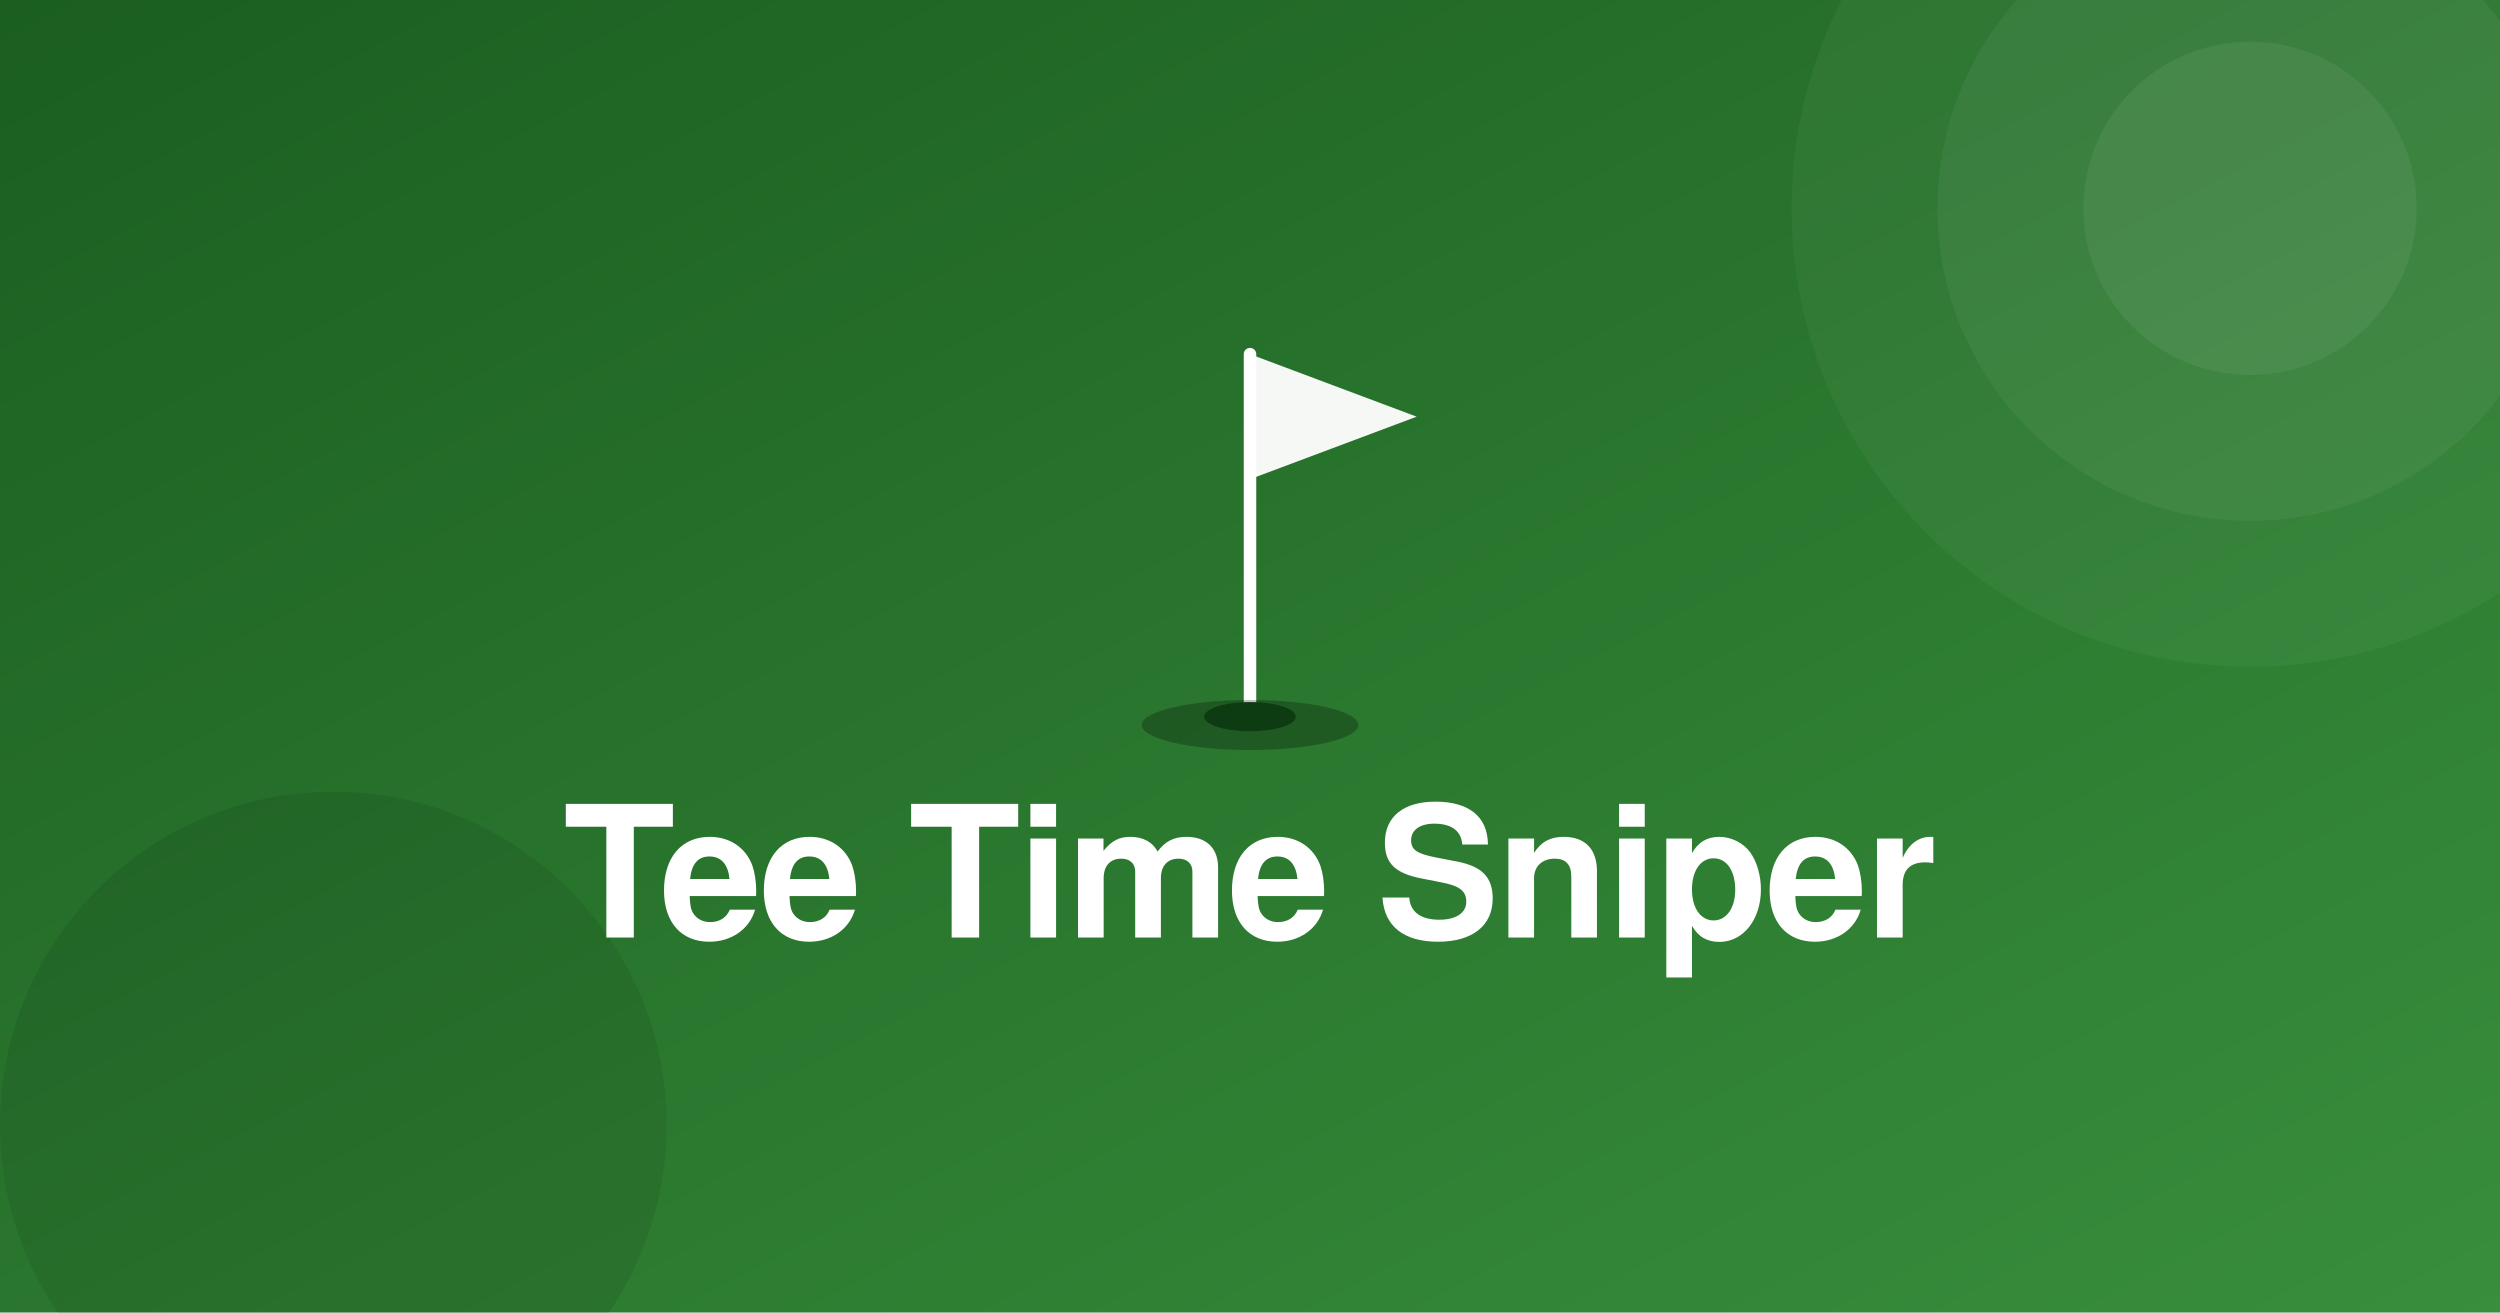
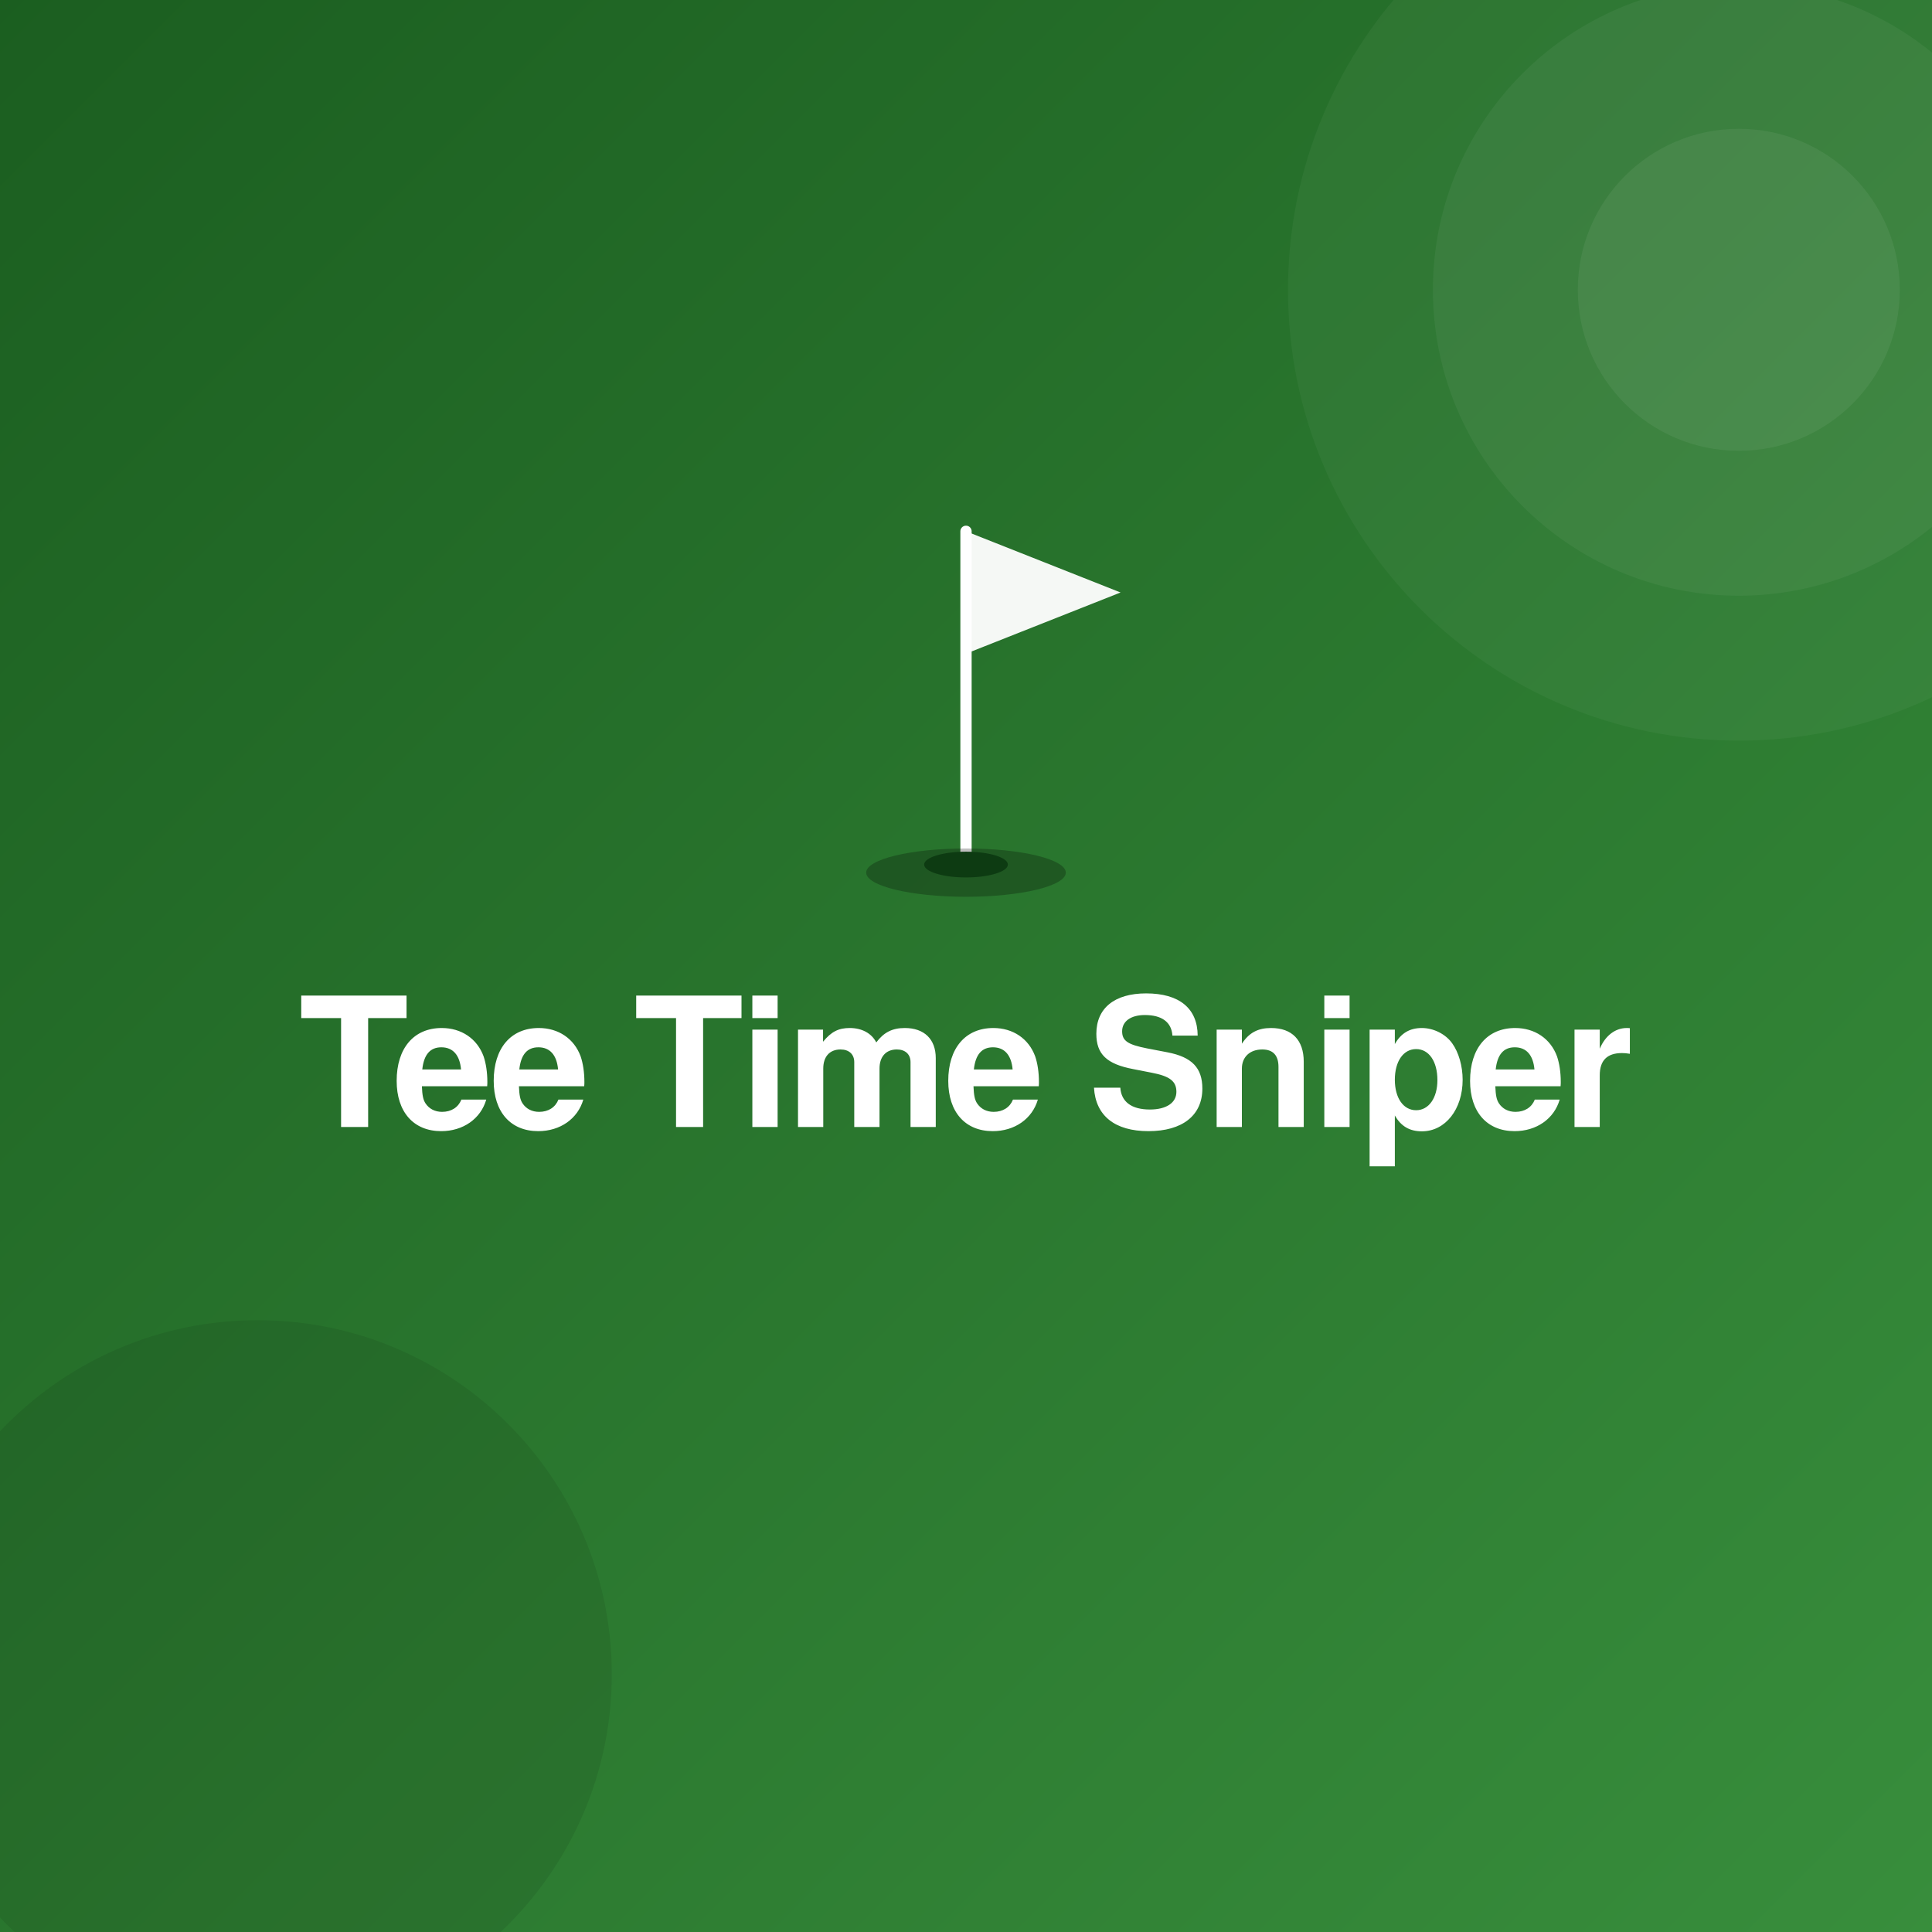
- <svg xmlns="http://www.w3.org/2000/svg" width="1200" height="630" viewBox="0 0 1200 630">
+ <svg xmlns="http://www.w3.org/2000/svg" width="1200" height="1200" viewBox="0 0 1200 1200">
  <defs>
    <linearGradient id="bg" x1="0%" y1="0%" x2="100%" y2="100%">
      <stop offset="0%" style="stop-color:#1b5e20" />
      <stop offset="100%" style="stop-color:#388e3c" />
    </linearGradient>
  </defs>
-   <rect width="1200" height="630" fill="url(#bg)" />
-   <circle cx="1080" cy="100" r="220" fill="rgba(255,255,255,0.04)" />
-   <circle cx="1080" cy="100" r="150" fill="rgba(255,255,255,0.05)" />
-   <circle cx="1080" cy="100" r="80" fill="rgba(255,255,255,0.06)" />
-   <circle cx="160" cy="540" r="160" fill="rgba(0,0,0,0.08)" />
-   <line x1="600" y1="170" x2="600" y2="340" stroke="white" stroke-width="6" stroke-linecap="round" />
-   <polygon points="600,170 680,200 600,230" fill="white" opacity="0.95" />
-   <ellipse cx="600" cy="348" rx="52" ry="12" fill="rgba(0,0,0,0.25)" />
-   <ellipse cx="600" cy="344" rx="22" ry="7" fill="#0d3b12" />
-   <text x="600" y="450" text-anchor="middle" font-family="-apple-system, BlinkMacSystemFont, 'Segoe UI', Helvetica, Arial, sans-serif" font-size="88" font-weight="800" fill="white" letter-spacing="-1">
+   <rect width="1200" height="1200" fill="url(#bg)" />
+   <circle cx="1080" cy="180" r="280" fill="rgba(255,255,255,0.04)" />
+   <circle cx="1080" cy="180" r="190" fill="rgba(255,255,255,0.05)" />
+   <circle cx="1080" cy="180" r="100" fill="rgba(255,255,255,0.06)" />
+   <circle cx="160" cy="1040" r="220" fill="rgba(0,0,0,0.08)" />
+   <line x1="600" y1="330" x2="600" y2="530" stroke="white" stroke-width="7" stroke-linecap="round" />
+   <polygon points="600,330 696,368 600,406" fill="white" opacity="0.95" />
+   <ellipse cx="600" cy="542" rx="62" ry="15" fill="rgba(0,0,0,0.25)" />
+   <ellipse cx="600" cy="537" rx="26" ry="8" fill="#0d3b12" />
+   <text x="600" y="700" text-anchor="middle" font-family="-apple-system, BlinkMacSystemFont, 'Segoe UI', Helvetica, Arial, sans-serif" font-size="112" font-weight="800" fill="white" letter-spacing="-2">
    Tee Time Sniper
  </text>
</svg>
